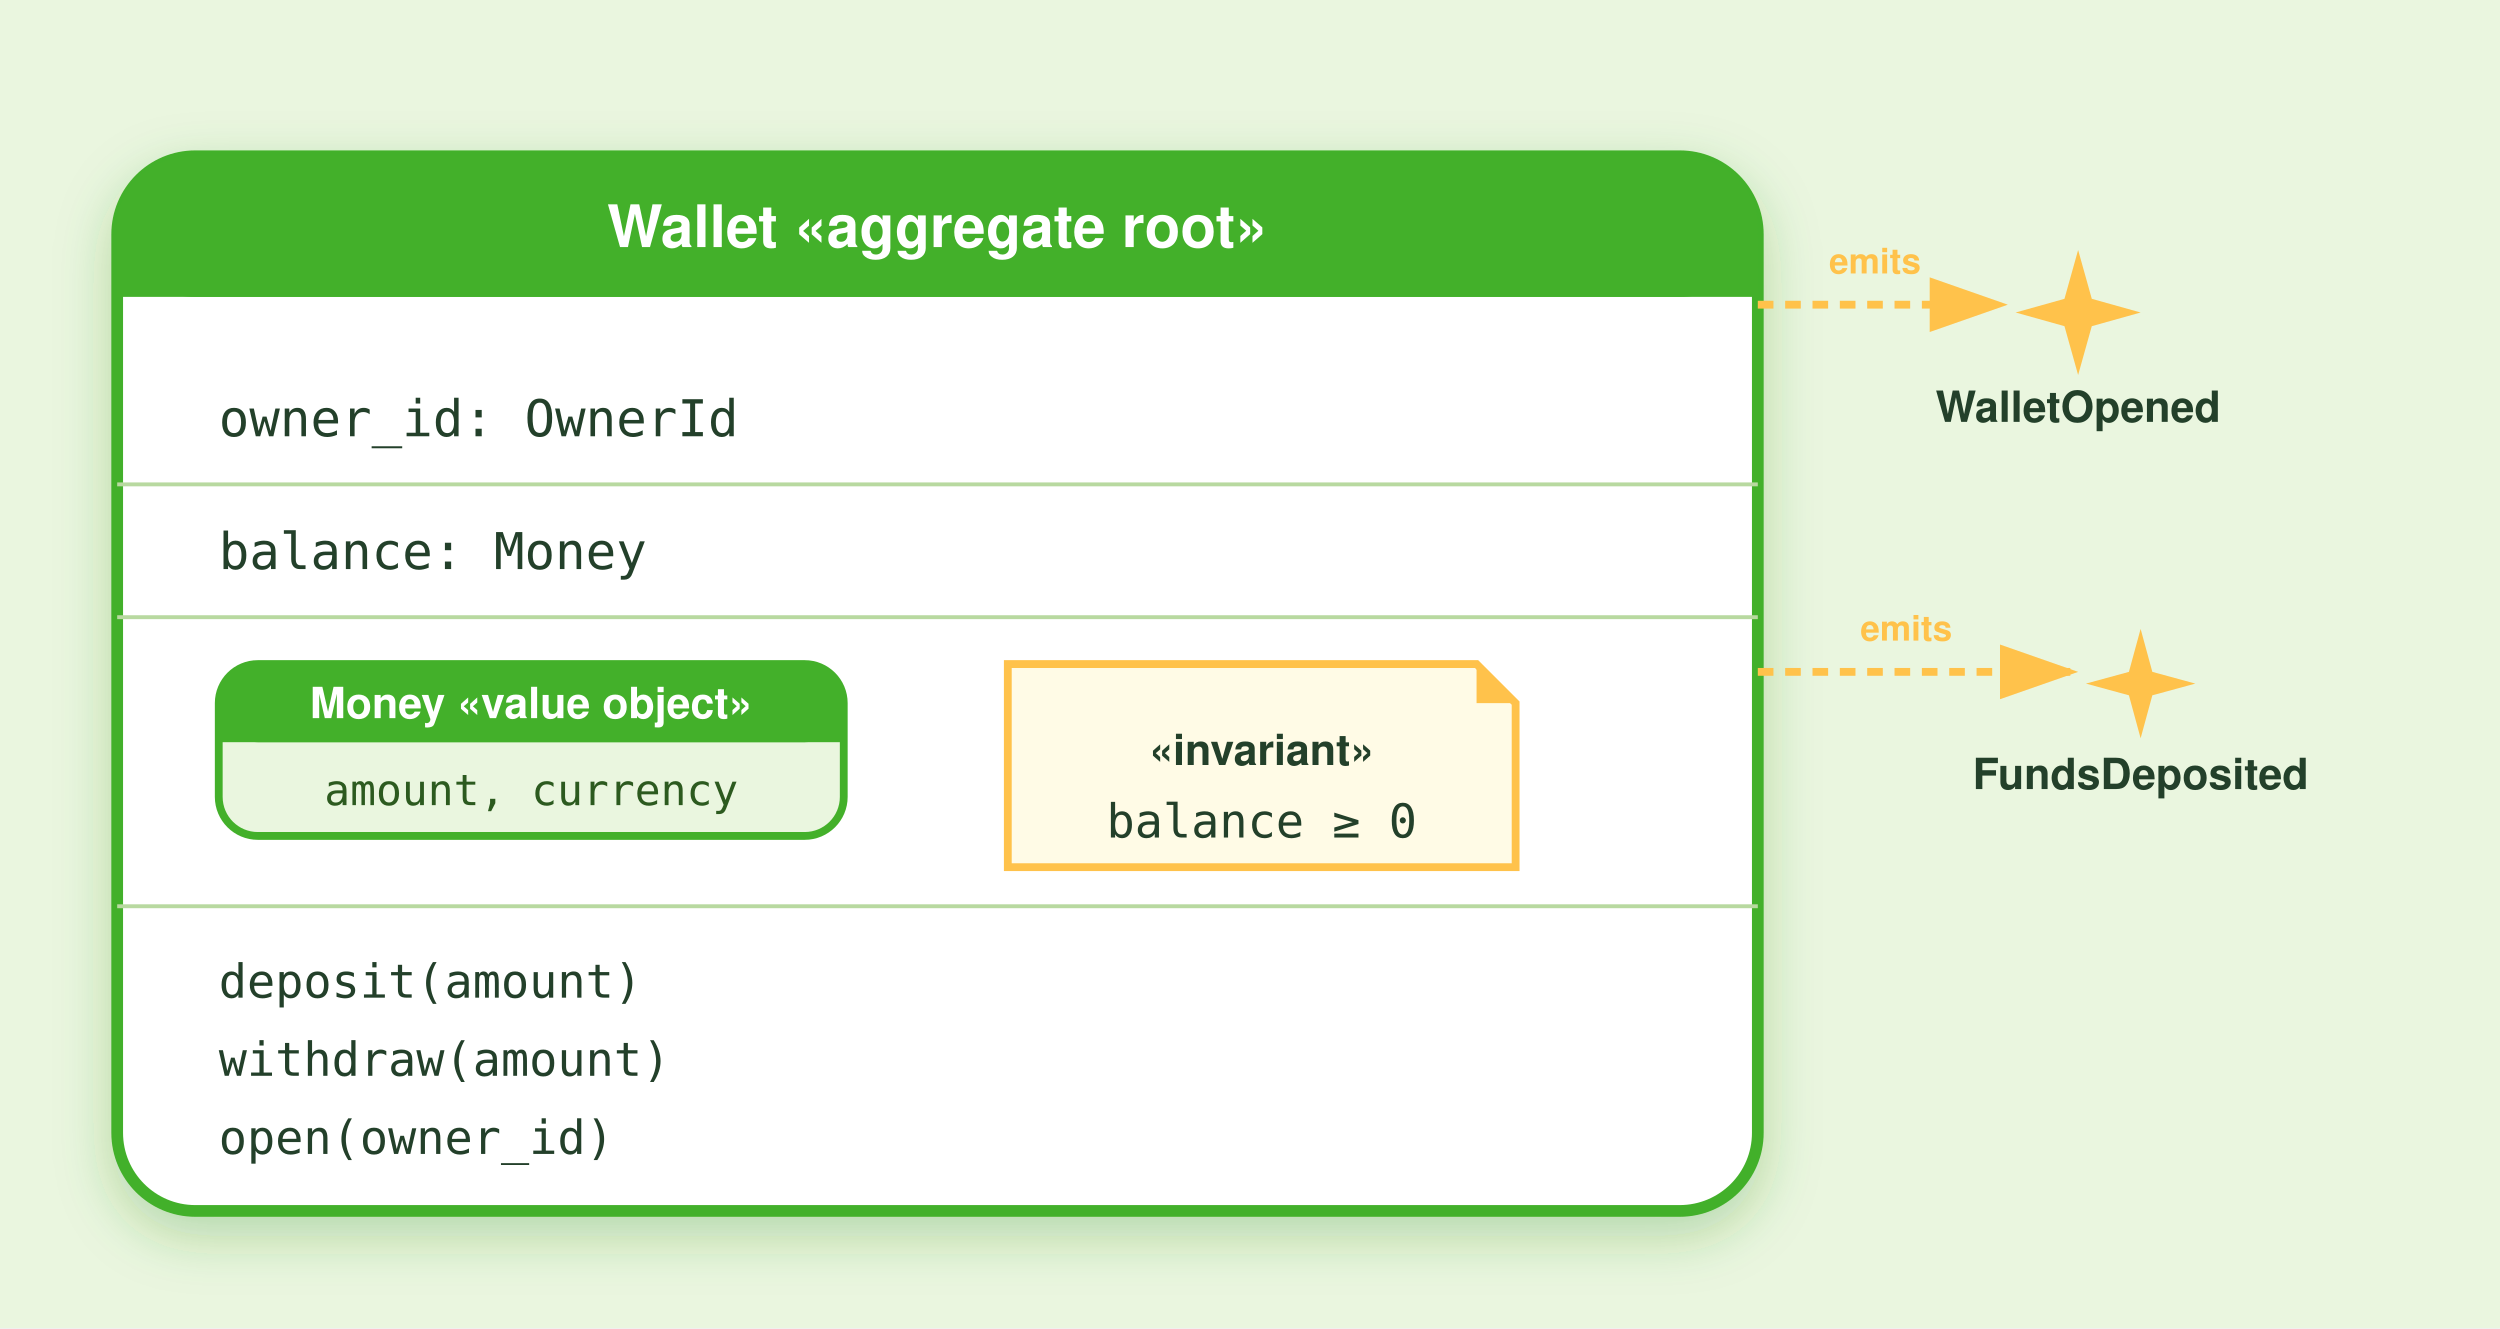
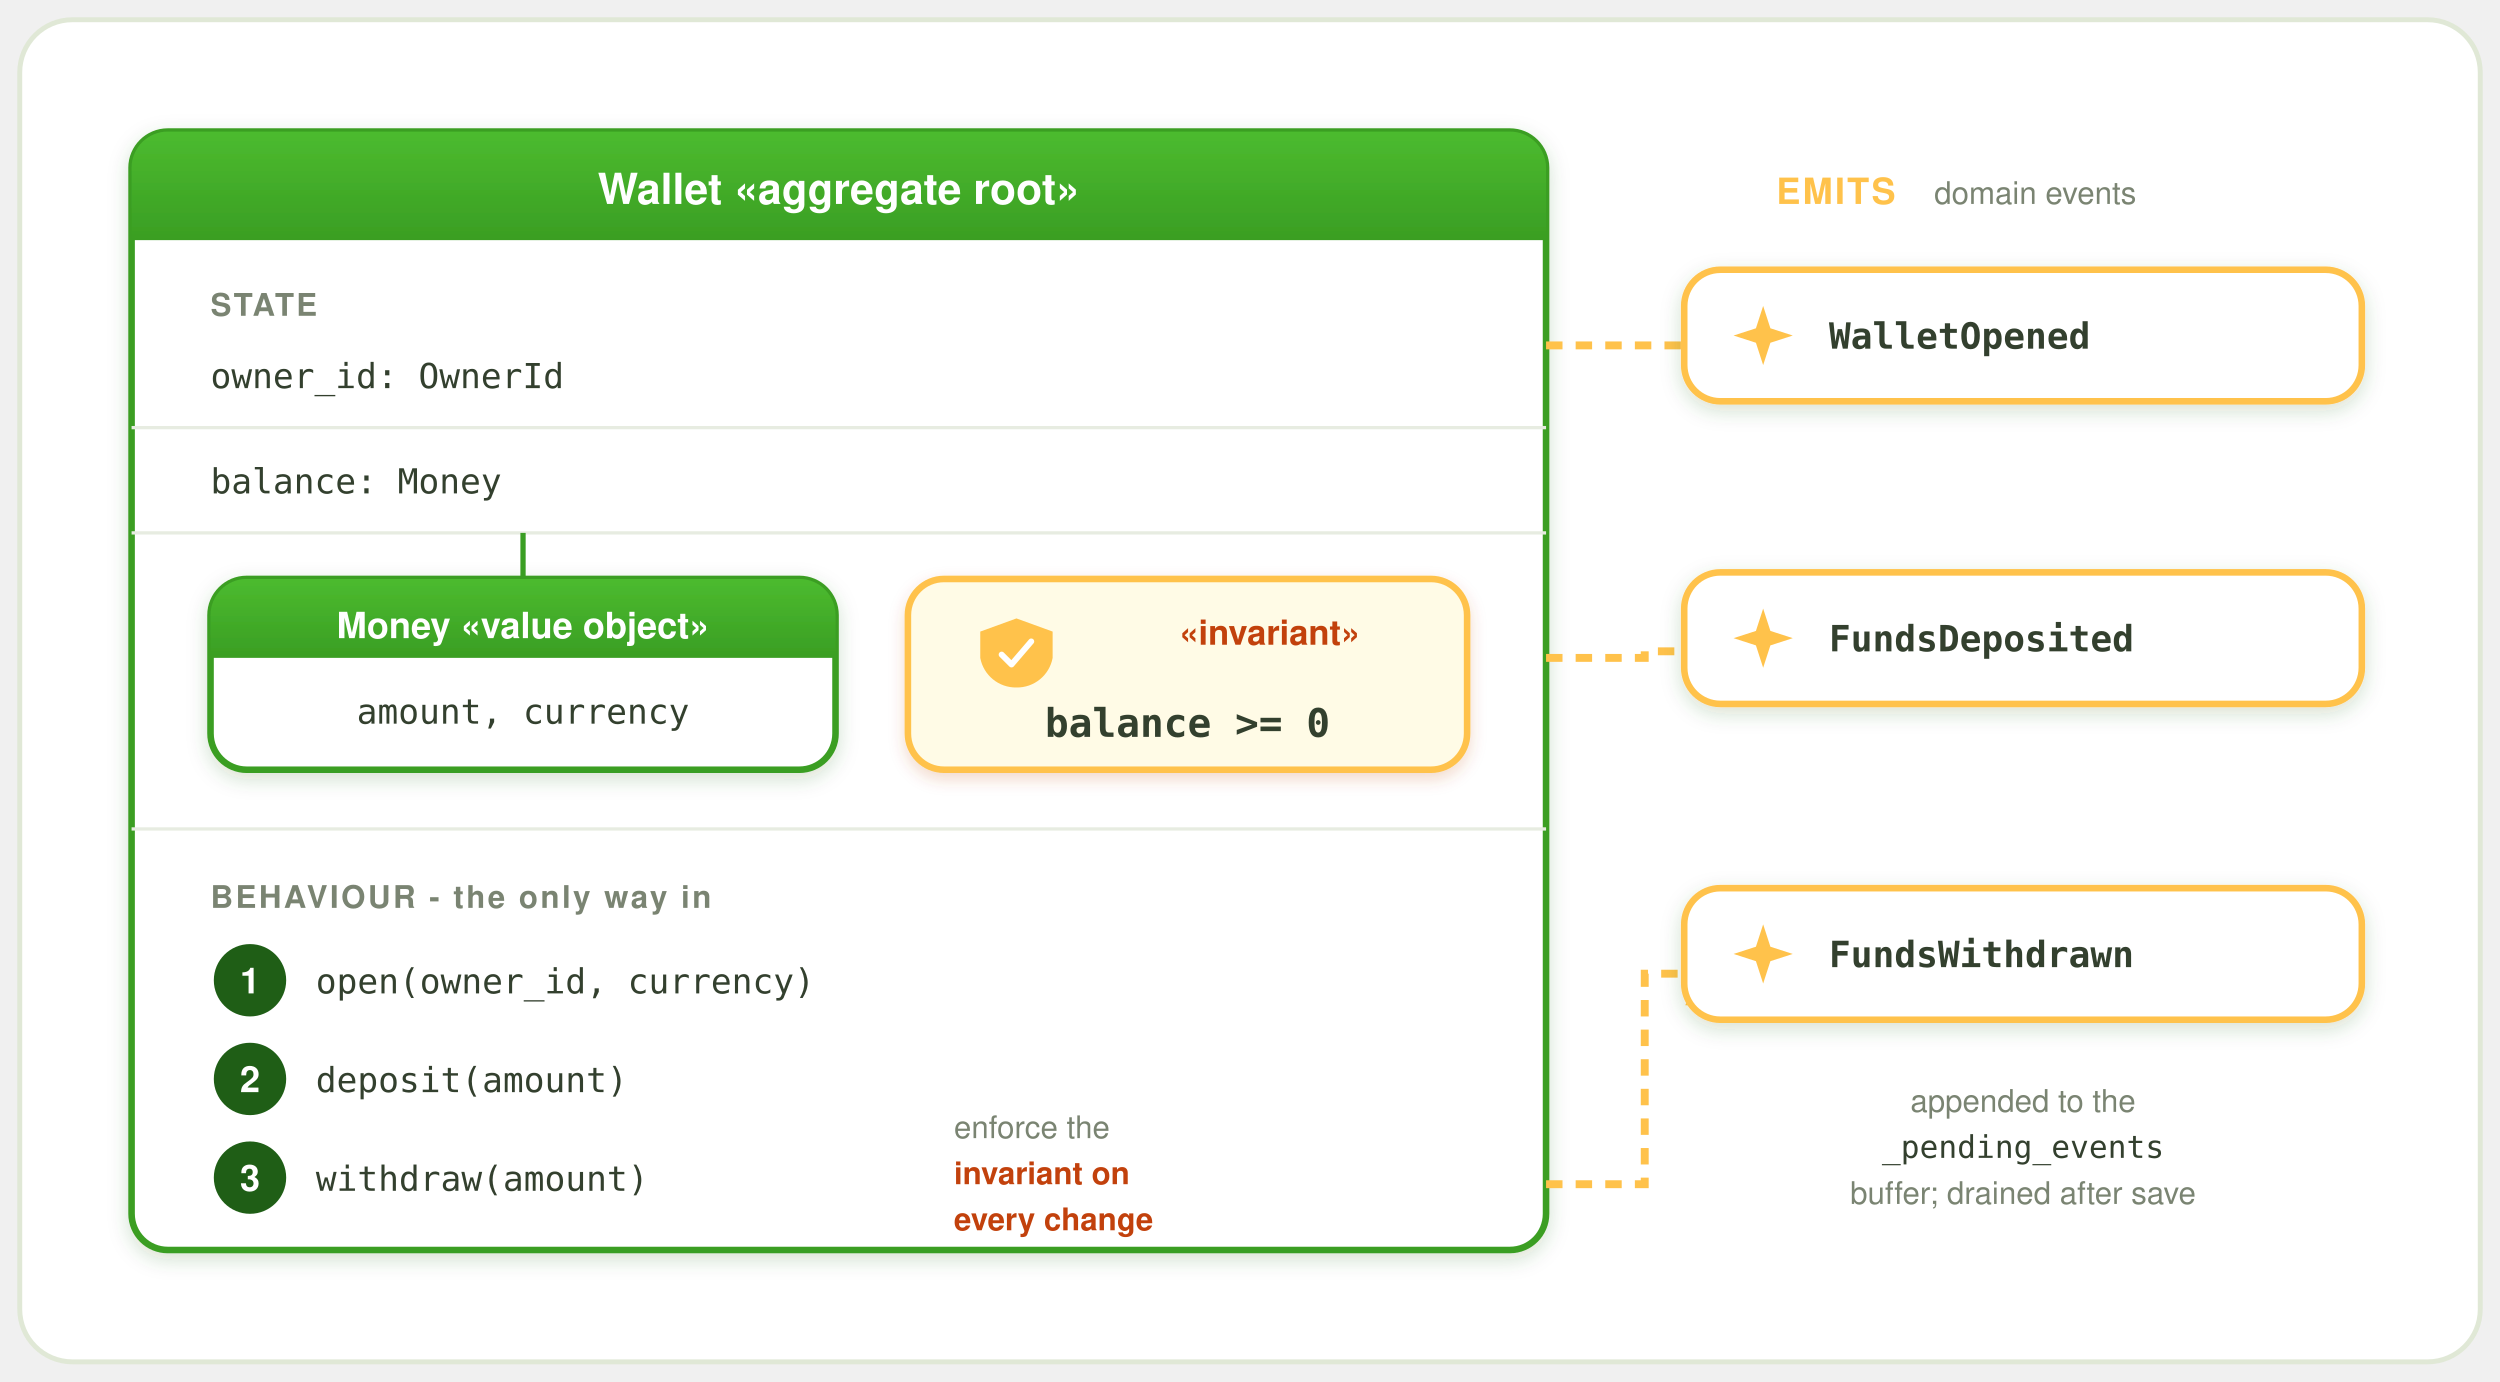
- <svg xmlns="http://www.w3.org/2000/svg" viewBox="0 0 640 340" role="img" aria-label="Wallet aggregate root containing Money value object, owner_id and balance fields, balance-ge-0 invariant, and emitting WalletOpened and FundsDeposited events" font-family="-apple-system,Segoe UI,Helvetica,Arial,sans-serif">
-   <rect width="640" height="340" fill="#eaf6df" />
+ <svg xmlns="http://www.w3.org/2000/svg" viewBox="0 0 760 420" role="img" aria-label="The Wallet aggregate root holds owner_id and a balance built from the Money value object, guards the invariant that balance is greater than or equal to zero through deposit, withdraw and open methods, and emits WalletOpened and FundsDeposited domain events" font-family="-apple-system,Segoe UI,Helvetica,Arial,sans-serif">
  <defs>
-     <filter id="agg-shadow" x="-8%" y="-8%" width="118%" height="118%">
-       <feDropShadow dx="0" dy="5" stdDeviation="7" flood-color="#2c8a1c" flood-opacity="0.28" />
+     <linearGradient id="ag-head" x1="0" y1="0" x2="0" y2="1">
+       <stop offset="0" stop-color="#4cbb2f" />
+       <stop offset="1" stop-color="#3a9e23" />
+     </linearGradient>
+     <linearGradient id="ag-head-sm" x1="0" y1="0" x2="0" y2="1">
+       <stop offset="0" stop-color="#4cbb2f" />
+       <stop offset="1" stop-color="#3a9e23" />
+     </linearGradient>
+     <marker id="ag-emit" markerWidth="9" markerHeight="9" refX="6.5" refY="3.2" orient="auto">
+       <path d="M0 0L7 3.2L0 6.4Z" fill="#ffc24b" />
+     </marker>
+     <filter id="ag-sh" x="-20%" y="-20%" width="140%" height="160%">
+       <feDropShadow dx="0" dy="2" stdDeviation="3" flood-color="#1f5e16" flood-opacity="0.18" />
    </filter>
-     <marker id="agg-arrow" markerWidth="10" markerHeight="7" refX="9" refY="3.5" orient="auto">
-       <polygon points="0 0, 10 3.5, 0 7" fill="#ffc24b" />
-     </marker>
+     <filter id="ag-sh-amber" x="-30%" y="-30%" width="160%" height="170%">
+       <feDropShadow dx="0" dy="2" stdDeviation="2.5" flood-color="#c2410c" flood-opacity="0.20" />
+     </filter>
  </defs>
-   <rect x="30" y="40" width="420" height="270" rx="20" ry="20" fill="#ffffff" stroke="#43b02a" stroke-width="3" filter="url(#agg-shadow)" />
-   <rect x="30" y="40" width="420" height="36" rx="20" ry="20" fill="#43b02a" />
-   <rect x="30" y="60" width="420" height="16" fill="#43b02a" />
-   <text x="240" y="58" text-anchor="middle" dominant-baseline="middle" fill="#ffffff" font-size="15" font-weight="700">Wallet  «aggregate root»</text>
-   <text x="56" y="108" dominant-baseline="middle" fill="#23402a" font-size="13" font-family="monospace,monospace">owner_id: OwnerId</text>
-   <line x1="30" y1="124" x2="450" y2="124" stroke="#b8d9a0" stroke-width="1" />
-   <text x="56" y="142" dominant-baseline="middle" fill="#23402a" font-size="13" font-family="monospace,monospace">balance: Money</text>
-   <line x1="30" y1="158" x2="450" y2="158" stroke="#b8d9a0" stroke-width="1" />
-   <rect x="56" y="170" width="160" height="44" rx="10" ry="10" fill="#eaf6df" stroke="#43b02a" stroke-width="2" />
-   <rect x="56" y="170" width="160" height="20" rx="10" ry="10" fill="#43b02a" />
-   <rect x="56" y="180" width="160" height="10" fill="#43b02a" />
-   <text x="136" y="180" text-anchor="middle" dominant-baseline="middle" fill="#ffffff" font-size="11" font-weight="700">Money  «value object»</text>
-   <text x="136" y="203" text-anchor="middle" dominant-baseline="middle" fill="#2c5a1f" font-size="11" font-family="monospace,monospace">amount, currency</text>
-   <polygon points="258,170 378,170 388,180 388,222 258,222" fill="#fffbe6" stroke="#ffc24b" stroke-width="2" />
-   <polygon points="378,170 388,180 378,180" fill="#ffc24b" />
-   <text x="323" y="192" text-anchor="middle" dominant-baseline="middle" fill="#23402a" font-size="11" font-weight="700">«invariant»</text>
-   <text x="323" y="211" text-anchor="middle" dominant-baseline="middle" fill="#23402a" font-size="12" font-family="monospace,monospace">balance ≥ 0</text>
-   <line x1="30" y1="232" x2="450" y2="232" stroke="#b8d9a0" stroke-width="1" />
-   <text x="56" y="252" dominant-baseline="middle" fill="#23402a" font-size="12" font-family="monospace,monospace">deposit(amount)</text>
-   <text x="56" y="272" dominant-baseline="middle" fill="#23402a" font-size="12" font-family="monospace,monospace">withdraw(amount)</text>
-   <text x="56" y="292" dominant-baseline="middle" fill="#23402a" font-size="12" font-family="monospace,monospace">open(owner_id)</text>
-   <g transform="translate(532, 80)">
-     <path d="M0,-16 L3.5,-3.5 L16,0 L3.5,3.5 L0,16 L-3.5,3.5 L-16,0 L-3.5,-3.5 Z" fill="#ffc24b" />
+   <rect x="6" y="6" width="748" height="408" rx="16" fill="#ffffff" stroke="#e0e8d6" stroke-width="1.5" />
+   <g filter="url(#ag-sh)">
+     <rect x="40" y="40" width="430" height="340" rx="11" fill="#ffffff" stroke="#3a9e23" stroke-width="2" />
+     <path d="M40 51a11 11 0 0 1 11-11h408a11 11 0 0 1 11 11v22H40Z" fill="url(#ag-head)" />
+     <text x="255" y="62" text-anchor="middle" fill="#ffffff" font-size="13" font-weight="700">Wallet  «aggregate root»</text>
  </g>
-   <text x="532" y="108" text-anchor="middle" fill="#23402a" font-size="11" font-weight="700">WalletOpened</text>
-   <g transform="translate(548, 175)">
-     <path d="M0,-14 L3,-3 L14,0 L3,3 L0,14 L-3,3 L-14,0 L-3,-3 Z" fill="#ffc24b" />
+   <text x="64" y="96" fill="#7a8472" font-size="9.5" font-weight="700" letter-spacing="0.08em">STATE</text>
+   <text x="64" y="118" fill="#33402e" font-size="10.5" font-family="ui-monospace,Menlo,monospace">owner_id: OwnerId</text>
+   <line x1="40" y1="130" x2="470" y2="130" stroke="#e7ece1" stroke-width="1" />
+   <text x="64" y="150" fill="#33402e" font-size="10.5" font-family="ui-monospace,Menlo,monospace">balance: Money</text>
+   <line x1="40" y1="162" x2="470" y2="162" stroke="#e7ece1" stroke-width="1" />
+   <g filter="url(#ag-sh)">
+     <rect x="64" y="176" width="190" height="58" rx="11" fill="#ffffff" stroke="#3a9e23" stroke-width="2" />
+     <path d="M64 187a11 11 0 0 1 11-11h168a11 11 0 0 1 11 11v13H64Z" fill="url(#ag-head-sm)" />
+     <text x="159" y="194" text-anchor="middle" fill="#ffffff" font-size="11" font-weight="700">Money  «value object»</text>
  </g>
-   <text x="548" y="202" text-anchor="middle" fill="#23402a" font-size="11" font-weight="700">FundsDeposited</text>
-   <line x1="450" y1="78" x2="512" y2="78" stroke="#ffc24b" stroke-width="2" stroke-dasharray="4,3" marker-end="url(#agg-arrow)" />
-   <line x1="450" y1="172" x2="530" y2="172" stroke="#ffc24b" stroke-width="2" stroke-dasharray="4,3" marker-end="url(#agg-arrow)" />
-   <text x="480" y="70" text-anchor="middle" fill="#ffc24b" font-size="9" font-weight="600">emits</text>
-   <text x="488" y="164" text-anchor="middle" fill="#ffc24b" font-size="9" font-weight="600">emits</text>
+   <text x="159" y="220" text-anchor="middle" fill="#33402e" font-size="10.5" font-family="ui-monospace,Menlo,monospace">amount, currency</text>
+   <line x1="159" y1="162" x2="159" y2="176" stroke="#3a9e23" stroke-width="1.6" />
+   <g filter="url(#ag-sh-amber)">
+     <rect x="276" y="176" width="170" height="58" rx="11" fill="#fffbe6" stroke="#ffc24b" stroke-width="2" />
+   </g>
+   <path d="M298 192 L309 188 L320 192 L320 200 a11 11 0 0 1 -11 9 a11 11 0 0 1 -11 -9 Z" fill="#ffc24b" />
+   <path d="M304.5 199 L307.5 202 L313.5 195" fill="none" stroke="#ffffff" stroke-width="1.8" stroke-linecap="round" stroke-linejoin="round" />
+   <text x="386" y="196" text-anchor="middle" fill="#c2410c" font-size="10.5" font-weight="700">«invariant»</text>
+   <text x="361" y="224" text-anchor="middle" fill="#33402e" font-size="12" font-weight="700" font-family="ui-monospace,Menlo,monospace">balance &gt;= 0</text>
+   <line x1="40" y1="252" x2="470" y2="252" stroke="#e7ece1" stroke-width="1" />
+   <text x="64" y="276" fill="#7a8472" font-size="9.5" font-weight="700" letter-spacing="0.08em">BEHAVIOUR  -  the only way in</text>
+   <circle cx="76" cy="298" r="11" fill="#1f5e16" />
+   <text x="76" y="302" text-anchor="middle" fill="#fff" font-size="11" font-weight="700">1</text>
+   <text x="96" y="302" fill="#33402e" font-size="10.5" font-family="ui-monospace,Menlo,monospace">open(owner_id, currency)</text>
+   <circle cx="76" cy="328" r="11" fill="#1f5e16" />
+   <text x="76" y="332" text-anchor="middle" fill="#fff" font-size="11" font-weight="700">2</text>
+   <text x="96" y="332" fill="#33402e" font-size="10.5" font-family="ui-monospace,Menlo,monospace">deposit(amount)</text>
+   <circle cx="76" cy="358" r="11" fill="#1f5e16" />
+   <text x="76" y="362" text-anchor="middle" fill="#fff" font-size="11" font-weight="700">3</text>
+   <text x="96" y="362" fill="#33402e" font-size="10.5" font-family="ui-monospace,Menlo,monospace">withdraw(amount)</text>
+   <text x="290" y="346" fill="#7a8472" font-size="9.5">enforce the</text>
+   <text x="290" y="360" fill="#c2410c" font-size="9.5" font-weight="700">invariant on</text>
+   <text x="290" y="374" fill="#c2410c" font-size="9.5" font-weight="700">every change</text>
+   <text x="540" y="62" fill="#ffc24b" font-size="11" font-weight="700" letter-spacing="0.06em">EMITS</text>
+   <text x="588" y="62" fill="#7a8472" font-size="9.5">domain events</text>
+   <path d="M470 105 L520 105 L520 100" fill="none" stroke="#ffc24b" stroke-width="2.4" stroke-dasharray="5,4" marker-end="url(#ag-emit)" />
+   <path d="M470 200 L500 200 L500 198 L520 198 L520 192" fill="none" stroke="#ffc24b" stroke-width="2.4" stroke-dasharray="5,4" marker-end="url(#ag-emit)" />
+   <path d="M470 360 L500 360 L500 296 L520 296 L520 290" fill="none" stroke="#ffc24b" stroke-width="2.4" stroke-dasharray="5,4" marker-end="url(#ag-emit)" />
+   <g filter="url(#ag-sh)">
+     <rect x="512" y="82" width="206" height="40" rx="11" fill="#ffffff" stroke="#ffc24b" stroke-width="2" />
+   </g>
+   <g transform="translate(536, 102)">
+     <path d="M0,-9 L2.2,-2.2 L9,0 L2.2,2.2 L0,9 L-2.2,2.2 L-9,0 L-2.2,-2.2 Z" fill="#ffc24b" />
+   </g>
+   <text x="556" y="106" fill="#33402e" font-size="11" font-weight="700" font-family="ui-monospace,Menlo,monospace">WalletOpened</text>
+   <g filter="url(#ag-sh)">
+     <rect x="512" y="174" width="206" height="40" rx="11" fill="#ffffff" stroke="#ffc24b" stroke-width="2" />
+   </g>
+   <g transform="translate(536, 194)">
+     <path d="M0,-9 L2.2,-2.2 L9,0 L2.2,2.2 L0,9 L-2.2,2.2 L-9,0 L-2.2,-2.2 Z" fill="#ffc24b" />
+   </g>
+   <text x="556" y="198" fill="#33402e" font-size="11" font-weight="700" font-family="ui-monospace,Menlo,monospace">FundsDeposited</text>
+   <g filter="url(#ag-sh)">
+     <rect x="512" y="270" width="206" height="40" rx="11" fill="#ffffff" stroke="#ffc24b" stroke-width="2" />
+   </g>
+   <g transform="translate(536, 290)">
+     <path d="M0,-9 L2.2,-2.2 L9,0 L2.2,2.2 L0,9 L-2.2,2.2 L-9,0 L-2.2,-2.2 Z" fill="#ffc24b" />
+   </g>
+   <text x="556" y="294" fill="#33402e" font-size="11" font-weight="700" font-family="ui-monospace,Menlo,monospace">FundsWithdrawn</text>
+   <text x="615" y="338" text-anchor="middle" fill="#7a8472" font-size="9.5">appended to the</text>
+   <text x="615" y="352" text-anchor="middle" fill="#33402e" font-size="9.5" font-family="ui-monospace,Menlo,monospace">_pending_events</text>
+   <text x="615" y="366" text-anchor="middle" fill="#7a8472" font-size="9.5">buffer; drained after save</text>
</svg>
